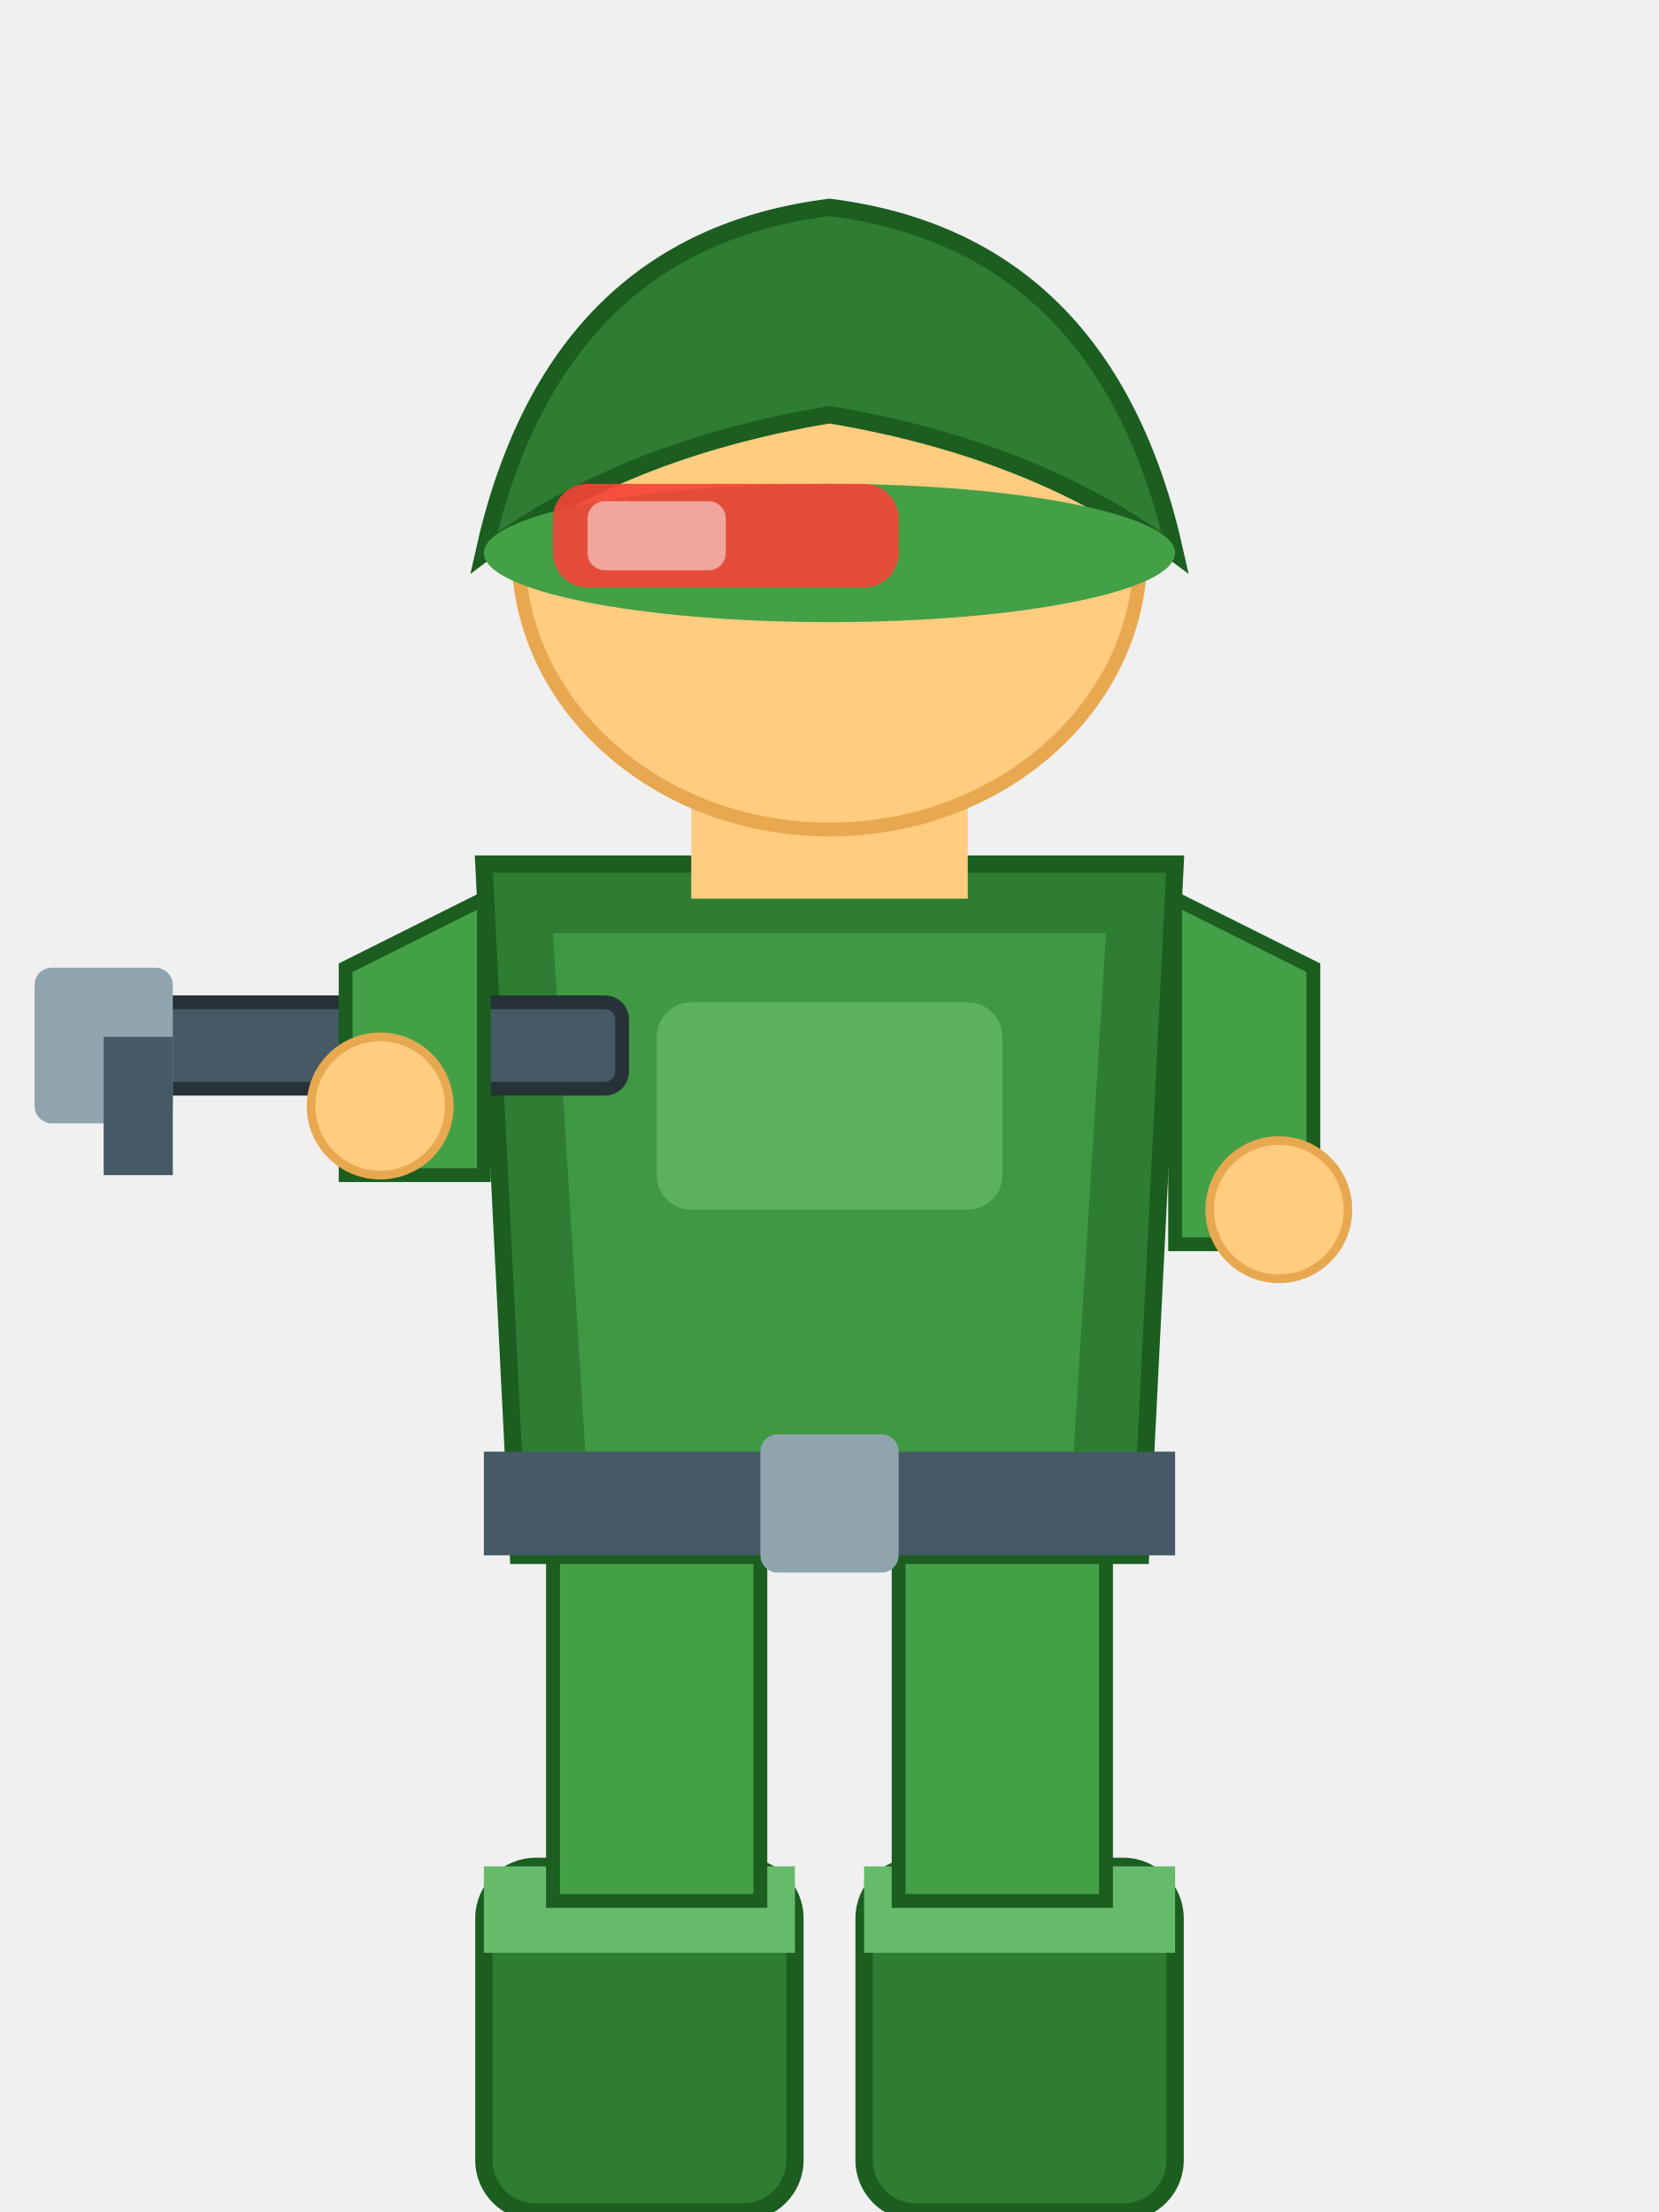
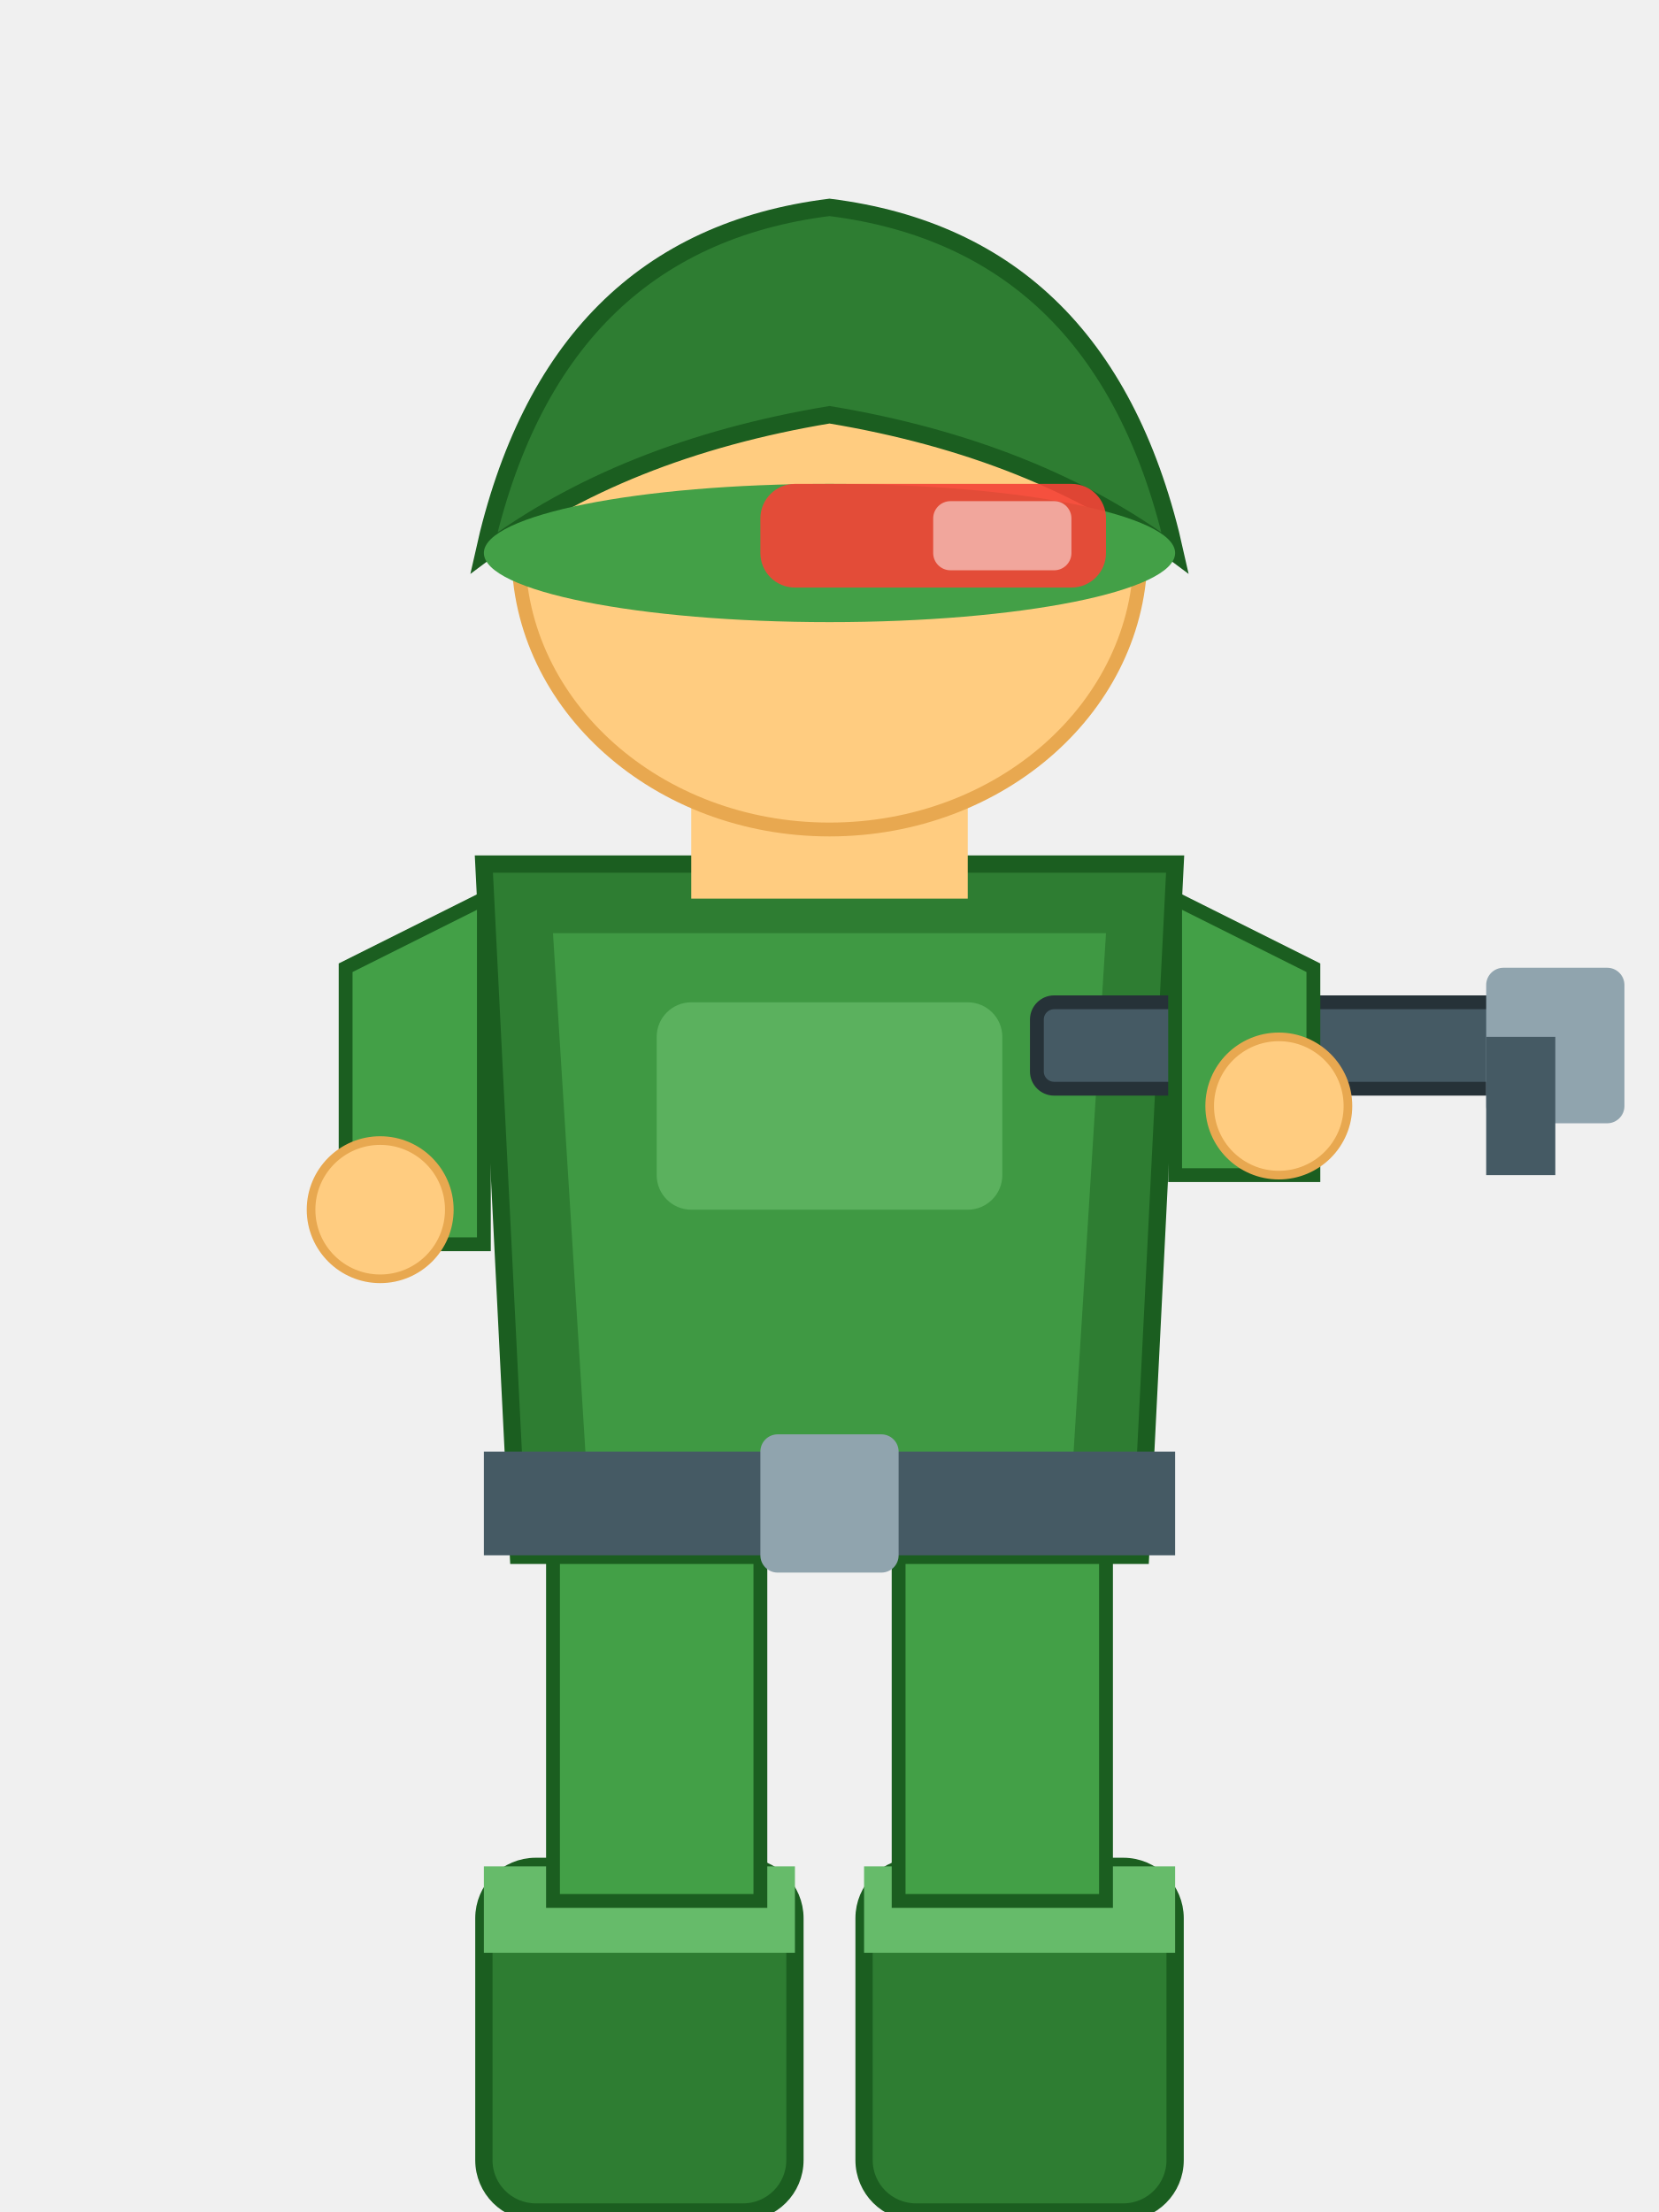
<svg xmlns="http://www.w3.org/2000/svg" viewBox="0 0 96 128" width="96" height="128">
-   <rect x="28" y="108" width="18" height="20" rx="3" fill="#2E7D32" stroke="#1B5E20" stroke-width="1" />
-   <rect x="50" y="108" width="18" height="20" rx="3" fill="#2E7D32" stroke="#1B5E20" stroke-width="1" />
-   <rect x="28" y="108" width="18" height="5" fill="#66BB6A" />
-   <rect x="50" y="108" width="18" height="5" fill="#66BB6A" />
-   <rect x="32" y="88" width="12" height="22" fill="#43A047" stroke="#1B5E20" stroke-width="0.8" />
-   <rect x="52" y="88" width="12" height="22" fill="#43A047" stroke="#1B5E20" stroke-width="0.8" />
-   <path d="M 28 50 L 68 50 L 66 90 L 30 90 Z" fill="#2E7D32" stroke="#1B5E20" stroke-width="1" />
-   <path d="M 32 54 L 64 54 L 62 86 L 34 86 Z" fill="#43A047" opacity="0.8" />
-   <rect x="38" y="58" width="20" height="12" rx="2" fill="#66BB6A" opacity="0.7" />
-   <rect x="28" y="84" width="40" height="6" fill="#455A64" />
-   <rect x="44" y="83" width="8" height="8" rx="1" fill="#90A4AE" />
-   <rect x="6" y="58" width="30" height="5" rx="1" fill="#455A64" stroke="#263238" stroke-width="0.8" />
-   <rect x="2" y="56" width="8" height="9" rx="1" fill="#90A4AE" />
-   <rect x="6" y="60" width="4" height="8" fill="#455A64" />
-   <path d="M 28 52 L 20 56 L 20 68 L 28 68 Z" fill="#43A047" stroke="#1B5E20" stroke-width="0.8" />
-   <circle cx="22" cy="64" r="4" fill="#FFCC80" stroke="#E8A850" stroke-width="0.5" />
-   <path d="M 68 52 L 76 56 L 76 72 L 68 72 Z" fill="#43A047" stroke="#1B5E20" stroke-width="0.8" />
-   <circle cx="74" cy="70" r="4" fill="#FFCC80" stroke="#E8A850" stroke-width="0.5" />
-   <rect x="40" y="44" width="16" height="8" fill="#FFCC80" />
-   <ellipse cx="48" cy="32" rx="18" ry="16" fill="#FFCC80" stroke="#E8A850" stroke-width="0.8" />
-   <path d="M 28 32 Q 32 14, 48 12 Q 64 14, 68 32 Q 60 26, 48 24 Q 36 26, 28 32 Z" fill="#2E7D32" stroke="#1B5E20" stroke-width="1" />
-   <ellipse cx="48" cy="32" rx="20" ry="4" fill="#43A047" />
-   <rect x="32" y="28" width="20" height="6" rx="2" fill="#F44336" opacity="0.9" />
-   <rect x="34" y="29" width="8" height="4" rx="1" fill="#FFFFFF" opacity="0.5" />
+   <g transform="translate(96 0) scale(-1 1)">
+     <rect x="28" y="108" width="18" height="20" rx="3" fill="#2E7D32" stroke="#1B5E20" stroke-width="1" />
+     <rect x="50" y="108" width="18" height="20" rx="3" fill="#2E7D32" stroke="#1B5E20" stroke-width="1" />
+     <rect x="28" y="108" width="18" height="5" fill="#66BB6A" />
+     <rect x="50" y="108" width="18" height="5" fill="#66BB6A" />
+     <rect x="32" y="88" width="12" height="22" fill="#43A047" stroke="#1B5E20" stroke-width="0.8" />
+     <rect x="52" y="88" width="12" height="22" fill="#43A047" stroke="#1B5E20" stroke-width="0.8" />
+     <path d="M 28 50 L 68 50 L 66 90 L 30 90 Z" fill="#2E7D32" stroke="#1B5E20" stroke-width="1" />
+     <path d="M 32 54 L 64 54 L 62 86 L 34 86 Z" fill="#43A047" opacity="0.8" />
+     <rect x="38" y="58" width="20" height="12" rx="2" fill="#66BB6A" opacity="0.7" />
+     <rect x="28" y="84" width="40" height="6" fill="#455A64" />
+     <rect x="44" y="83" width="8" height="8" rx="1" fill="#90A4AE" />
+     <rect x="6" y="58" width="30" height="5" rx="1" fill="#455A64" stroke="#263238" stroke-width="0.8" />
+     <rect x="2" y="56" width="8" height="9" rx="1" fill="#90A4AE" />
+     <rect x="6" y="60" width="4" height="8" fill="#455A64" />
+     <path d="M 28 52 L 20 56 L 20 68 L 28 68 Z" fill="#43A047" stroke="#1B5E20" stroke-width="0.8" />
+     <circle cx="22" cy="64" r="4" fill="#FFCC80" stroke="#E8A850" stroke-width="0.5" />
+     <path d="M 68 52 L 76 56 L 76 72 L 68 72 Z" fill="#43A047" stroke="#1B5E20" stroke-width="0.8" />
+     <circle cx="74" cy="70" r="4" fill="#FFCC80" stroke="#E8A850" stroke-width="0.5" />
+     <rect x="40" y="44" width="16" height="8" fill="#FFCC80" />
+     <ellipse cx="48" cy="32" rx="18" ry="16" fill="#FFCC80" stroke="#E8A850" stroke-width="0.8" />
+     <path d="M 28 32 Q 32 14, 48 12 Q 64 14, 68 32 Q 60 26, 48 24 Q 36 26, 28 32 Z" fill="#2E7D32" stroke="#1B5E20" stroke-width="1" />
+     <ellipse cx="48" cy="32" rx="20" ry="4" fill="#43A047" />
+     <rect x="32" y="28" width="20" height="6" rx="2" fill="#F44336" opacity="0.9" />
+     <rect x="34" y="29" width="8" height="4" rx="1" fill="#FFFFFF" opacity="0.5" />
+   </g>
</svg>
